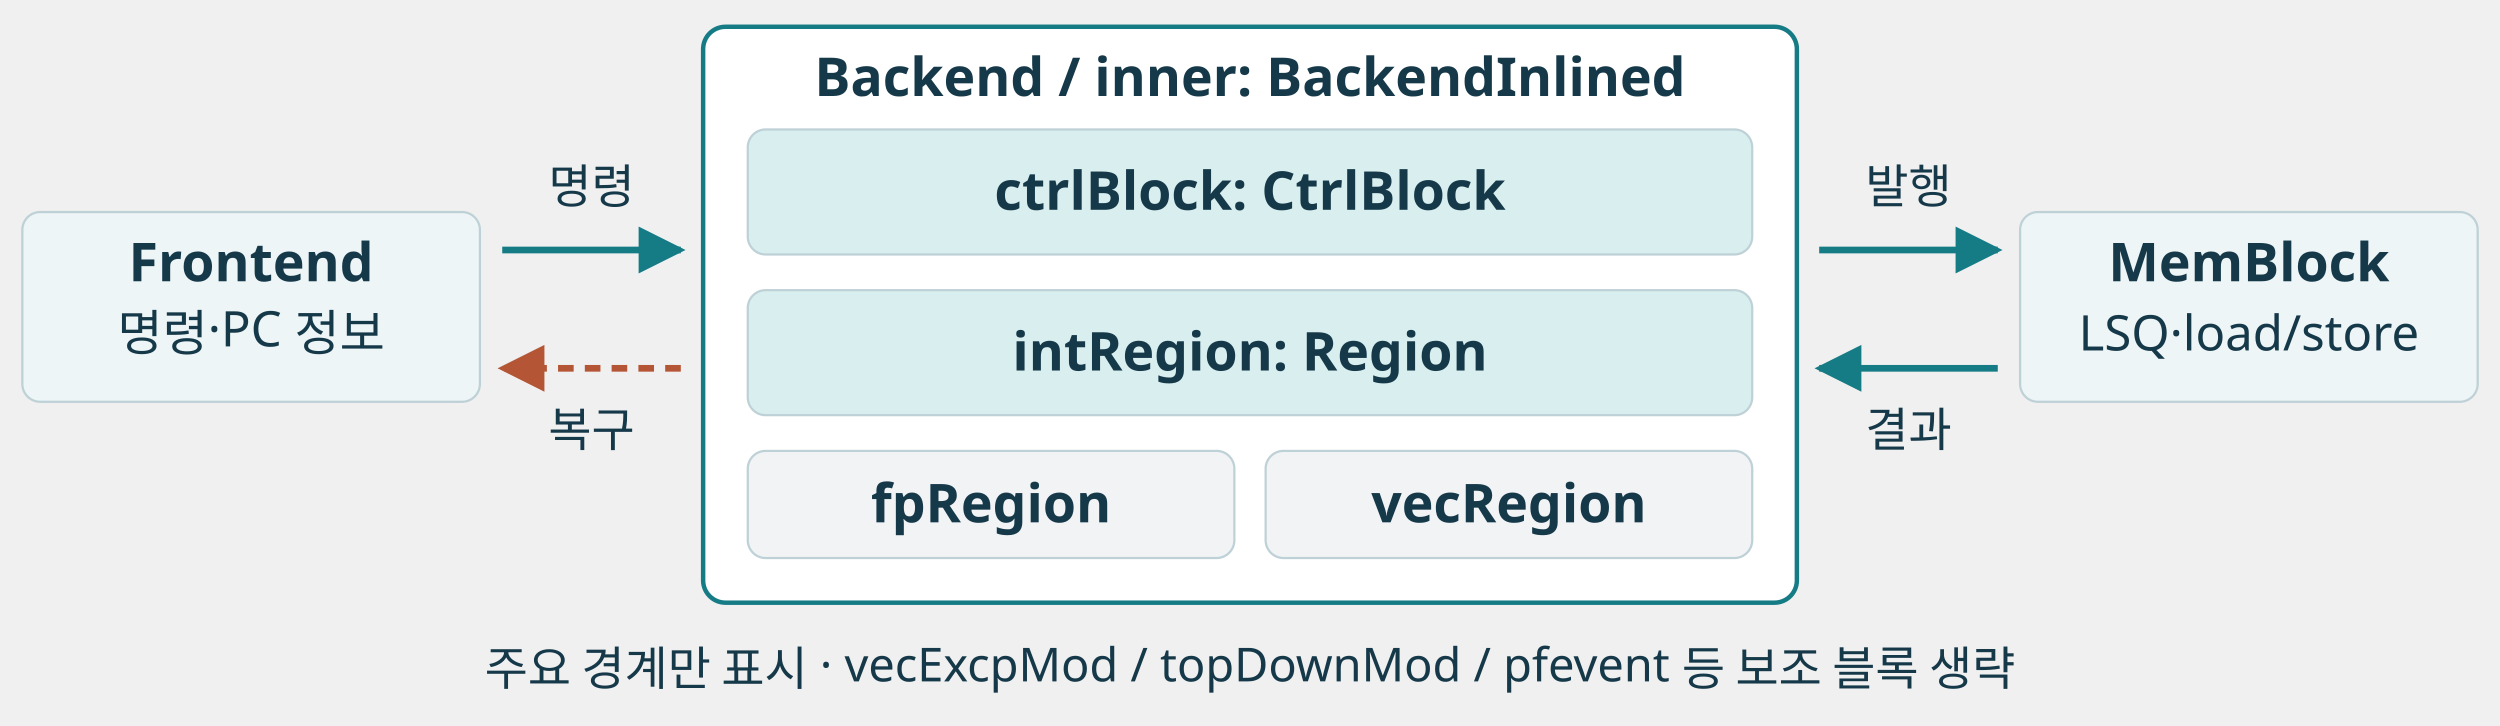
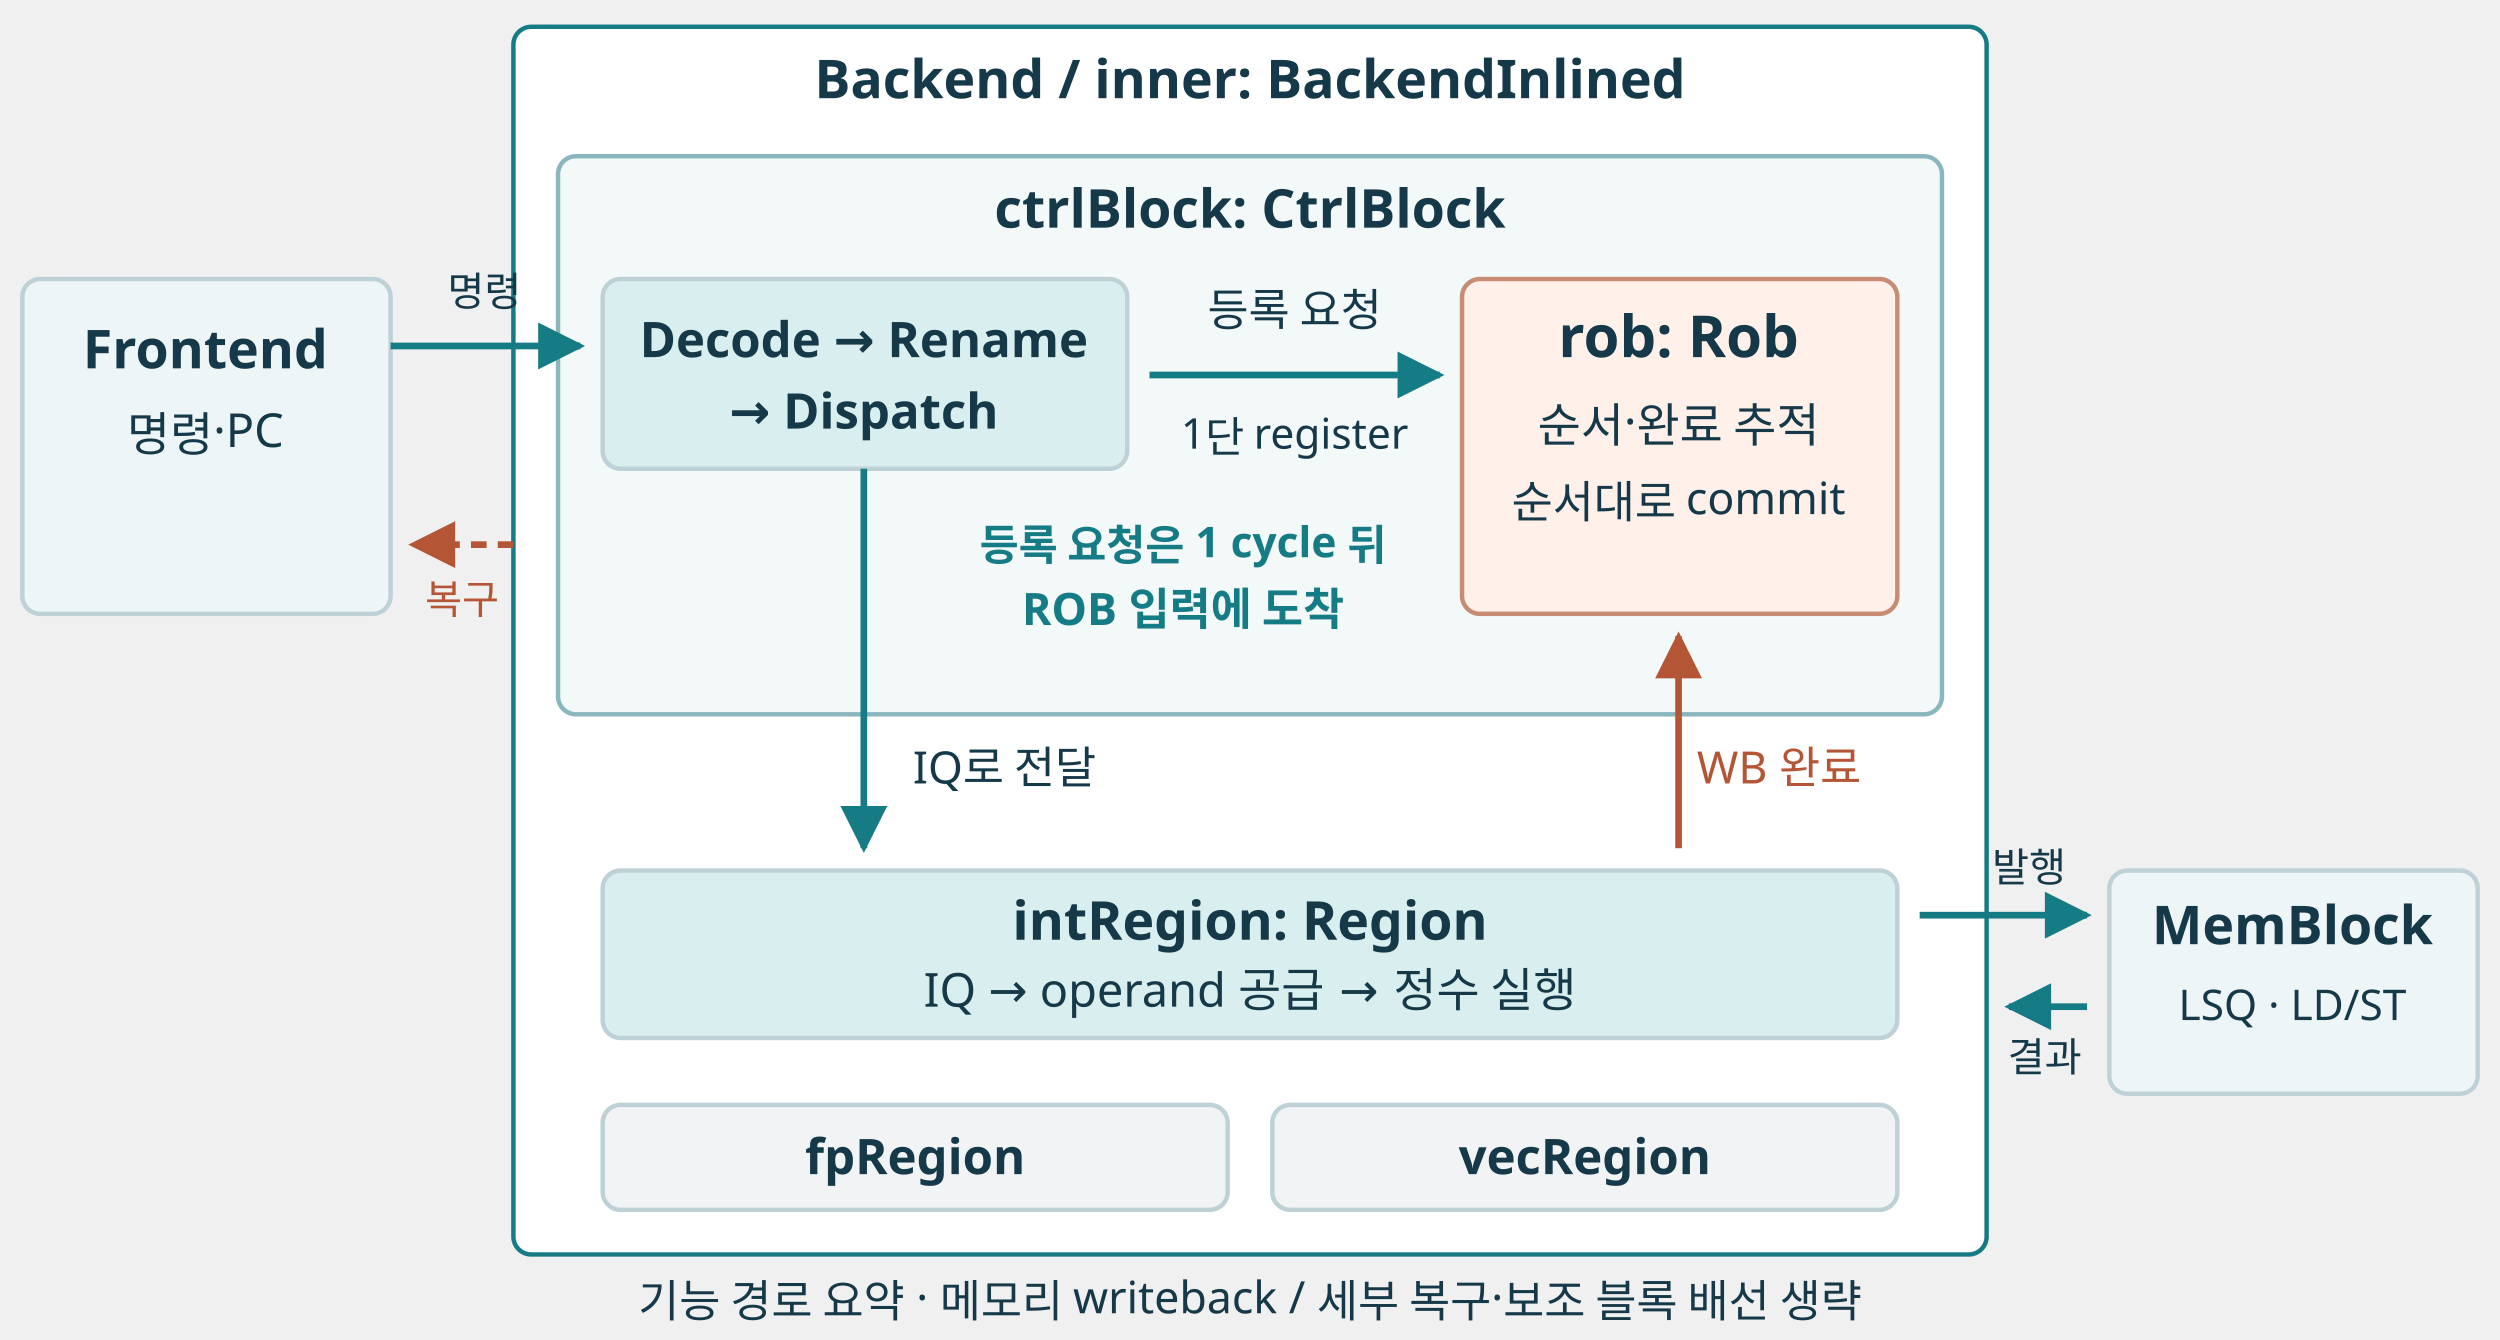
- <svg xmlns="http://www.w3.org/2000/svg" viewBox="0 0 1120 325" role="img" aria-labelledby="be-title-1" width="1120" height="325" style="font-family:&quot;Malgun Gothic&quot;, &quot;Segoe UI&quot;, sans-serif;background:#fff">
+ <svg xmlns="http://www.w3.org/2000/svg" viewBox="0 0 1120 600" width="1120" height="600" role="img" aria-labelledby="be-title-1" style="font-family:'Malgun Gothic','Segoe UI',sans-serif;background:white">
  <defs>
    <marker id="be-arrow-1" viewBox="0 0 10 10" refX="9" refY="5" markerWidth="7" markerHeight="7" orient="auto">
      <path d="M0 0 L10 5 L0 10Z" fill="context-stroke" />
    </marker>
  </defs>
-   <rect x="10" y="95" width="205" height="85" rx="8" fill="#edf5f6" stroke="#bed1d7" />
-   <text x="112.5" y="126" font-size="24" fill="#16394a" font-weight="700" text-anchor="middle">Frontend</text>
-   <text x="112.5" y="157" font-size="22" fill="#16394a" font-weight="400" text-anchor="middle">명령·PC 정보</text>
-   <rect x="315" y="12" width="490" height="258" rx="10" fill="#fff" stroke="#157b85" stroke-width="2" />
-   <text x="560" y="43" font-size="24" fill="#16394a" font-weight="700" text-anchor="middle">Backend / inner: BackendInlined</text>
-   <rect x="335" y="58" width="450" height="56" rx="8" fill="#d9eeee" stroke="#bed1d7" />
-   <text x="560.0" y="94.0" font-size="24" fill="#16394a" font-weight="700" text-anchor="middle">ctrlBlock: CtrlBlock</text>
-   <rect x="335" y="130" width="450" height="56" rx="8" fill="#d9eeee" stroke="#bed1d7" />
-   <text x="560.0" y="166.0" font-size="24" fill="#16394a" font-weight="700" text-anchor="middle">intRegion: Region</text>
-   <rect x="335" y="202" width="218" height="48" rx="8" fill="#f1f3f5" stroke="#bed1d7" />
-   <text x="444.0" y="234.0" font-size="24" fill="#16394a" font-weight="700" text-anchor="middle">fpRegion</text>
-   <rect x="567" y="202" width="218" height="48" rx="8" fill="#f1f3f5" stroke="#bed1d7" />
-   <text x="676.0" y="234.0" font-size="24" fill="#16394a" font-weight="700" text-anchor="middle">vecRegion</text>
-   <rect x="905" y="95" width="205" height="85" rx="8" fill="#edf5f6" stroke="#bed1d7" />
-   <text x="1007.5" y="126" font-size="24" fill="#16394a" font-weight="700" text-anchor="middle">MemBlock</text>
-   <text x="1007.5" y="157" font-size="22" fill="#16394a" font-weight="400" text-anchor="middle">LSQ·load/store</text>
-   <path d="M225 112 H305" fill="none" stroke="#157b85" stroke-width="3" marker-end="url(#be-arrow-1)" />
-   <text x="265" y="91" font-size="21" fill="#16394a" font-weight="400" text-anchor="middle">명령</text>
-   <path d="M305 165 H225" fill="none" stroke="#b45635" stroke-width="3" stroke-dasharray="7 5" marker-end="url(#be-arrow-1)" />
-   <text x="265" y="200" font-size="21" fill="#16394a" font-weight="400" text-anchor="middle">복구</text>
-   <path d="M815 112 H895" fill="none" stroke="#157b85" stroke-width="3" marker-end="url(#be-arrow-1)" />
-   <text x="855" y="91" font-size="21" fill="#16394a" font-weight="400" text-anchor="middle">발행</text>
-   <path d="M895 165 H815" fill="none" stroke="#157b85" stroke-width="3" marker-end="url(#be-arrow-1)" />
-   <text x="855" y="200" font-size="21" fill="#16394a" font-weight="400" text-anchor="middle">결과</text>
-   <text x="560" y="307" font-size="21" fill="#16394a" font-weight="400" text-anchor="middle">주요 경계만 표시 · vecExcpMod / topDownMod / pfevent 등 보조 블록 생략</text>
+   <rect x="230" y="12" width="660" height="550" rx="8" fill="#fff" stroke="#157b85" stroke-width="2" />
+   <text x="560" y="44" font-size="24" fill="#16394a" font-weight="700" text-anchor="middle">Backend / inner: BackendInlined</text>
+   <rect x="250" y="70" width="620" height="250" rx="8" fill="#f3f8f9" stroke="#8ab7be" stroke-width="2" />
+   <text x="560" y="102" font-size="24" fill="#16394a" font-weight="700" text-anchor="middle">ctrlBlock: CtrlBlock</text>
+   <rect x="270" y="125" width="235" height="85" rx="8" fill="#d9eeee" stroke="#bed1d7" stroke-width="2" />
+   <text x="387" y="160" font-size="22" fill="#16394a" font-weight="700" text-anchor="middle">Decode → Rename</text>
+   <text x="387" y="192" font-size="22" fill="#16394a" font-weight="700" text-anchor="middle">→ Dispatch</text>
+   <rect x="655" y="125" width="195" height="150" rx="8" fill="#fff0e9" stroke="#c78d74" stroke-width="2" />
+   <text x="752" y="160" font-size="26" fill="#16394a" font-weight="700" text-anchor="middle">rob: Rob</text>
+   <text x="752" y="198" font-size="21" fill="#16394a" font-weight="400" text-anchor="middle">순서·완료 추적</text>
+   <text x="752" y="232" font-size="20" fill="#16394a" font-weight="400" text-anchor="middle">순서대로 commit</text>
+   <path d="M515 168 H645" fill="none" stroke="#157b85" stroke-width="3" marker-end="url(#be-arrow-1)" />
+   <text x="580" y="146" font-size="20" fill="#16394a" font-weight="400" text-anchor="middle">등록 요청</text>
+   <text x="580" y="201" font-size="19" fill="#16394a" font-weight="400" text-anchor="middle">1단 register</text>
+   <text x="530" y="251" font-size="19" fill="#157b85" font-weight="700" text-anchor="middle">등록 요청은 1 cycle 뒤</text>
+   <text x="530" y="280" font-size="20" fill="#157b85" font-weight="700" text-anchor="middle">ROB 입력에 도착</text>
+   <rect x="270" y="390" width="580" height="75" rx="8" fill="#d9eeee" stroke="#bed1d7" stroke-width="2" />
+   <text x="560" y="421" font-size="24" fill="#16394a" font-weight="700" text-anchor="middle">intRegion: Region</text>
+   <text x="560" y="451" font-size="21" fill="#16394a" font-weight="400" text-anchor="middle">IQ → operand 공급 → 정수 실행</text>
+   <path d="M387 210 V380" fill="none" stroke="#157b85" stroke-width="3" marker-end="url(#be-arrow-1)" />
+   <text x="450" y="351" font-size="20" fill="#16394a" font-weight="400" text-anchor="middle">IQ로 전달</text>
+   <path d="M752 380 V285" fill="none" stroke="#b45635" stroke-width="3" marker-end="url(#be-arrow-1)" />
+   <text x="797" y="351" font-size="20" fill="#b45635" font-weight="400" text-anchor="middle">WB 완료</text>
+   <rect x="270" y="495" width="280" height="47" rx="8" fill="#f1f3f5" stroke="#bed1d7" stroke-width="2" />
+   <text x="410" y="526" font-size="22" fill="#16394a" font-weight="700" text-anchor="middle">fpRegion</text>
+   <rect x="570" y="495" width="280" height="47" rx="8" fill="#f1f3f5" stroke="#bed1d7" stroke-width="2" />
+   <text x="710" y="526" font-size="22" fill="#16394a" font-weight="700" text-anchor="middle">vecRegion</text>
+   <rect x="10" y="125" width="165" height="150" rx="8" fill="#edf5f6" stroke="#bed1d7" stroke-width="2" />
+   <text x="92" y="165" font-size="24" fill="#16394a" font-weight="700" text-anchor="middle">Frontend</text>
+   <text x="92" y="202" font-size="21" fill="#16394a" font-weight="400" text-anchor="middle">명령·PC</text>
+   <path d="M175 155 H260" fill="none" stroke="#157b85" stroke-width="3" marker-end="url(#be-arrow-1)" />
+   <text x="217" y="137" font-size="18" fill="#16394a" font-weight="400" text-anchor="middle">명령</text>
+   <path d="M230 244 H185" fill="none" stroke="#b45635" stroke-width="3" stroke-dasharray="7 5" marker-end="url(#be-arrow-1)" />
+   <text x="207" y="275" font-size="18" fill="#b45635" font-weight="400" text-anchor="middle">복구</text>
+   <rect x="945" y="390" width="165" height="100" rx="8" fill="#edf5f6" stroke="#bed1d7" stroke-width="2" />
+   <text x="1027" y="423" font-size="24" fill="#16394a" font-weight="700" text-anchor="middle">MemBlock</text>
+   <text x="1027" y="457" font-size="19" fill="#16394a" font-weight="400" text-anchor="middle">LSQ · LD/ST</text>
+   <path d="M860 410 H935" fill="none" stroke="#157b85" stroke-width="3" marker-end="url(#be-arrow-1)" />
+   <text x="909" y="395" font-size="18" fill="#16394a" font-weight="400" text-anchor="middle">발행</text>
+   <path d="M935 451 H900" fill="none" stroke="#157b85" stroke-width="3" marker-end="url(#be-arrow-1)" />
+   <text x="916" y="480" font-size="18" fill="#16394a" font-weight="400" text-anchor="middle">결과</text>
+   <text x="560" y="590" font-size="20" fill="#16394a" font-weight="400" text-anchor="middle">기능 경로 요약 · 메모리 writeback / 세부 복구·보조 블록 배선 생략</text>
</svg>
